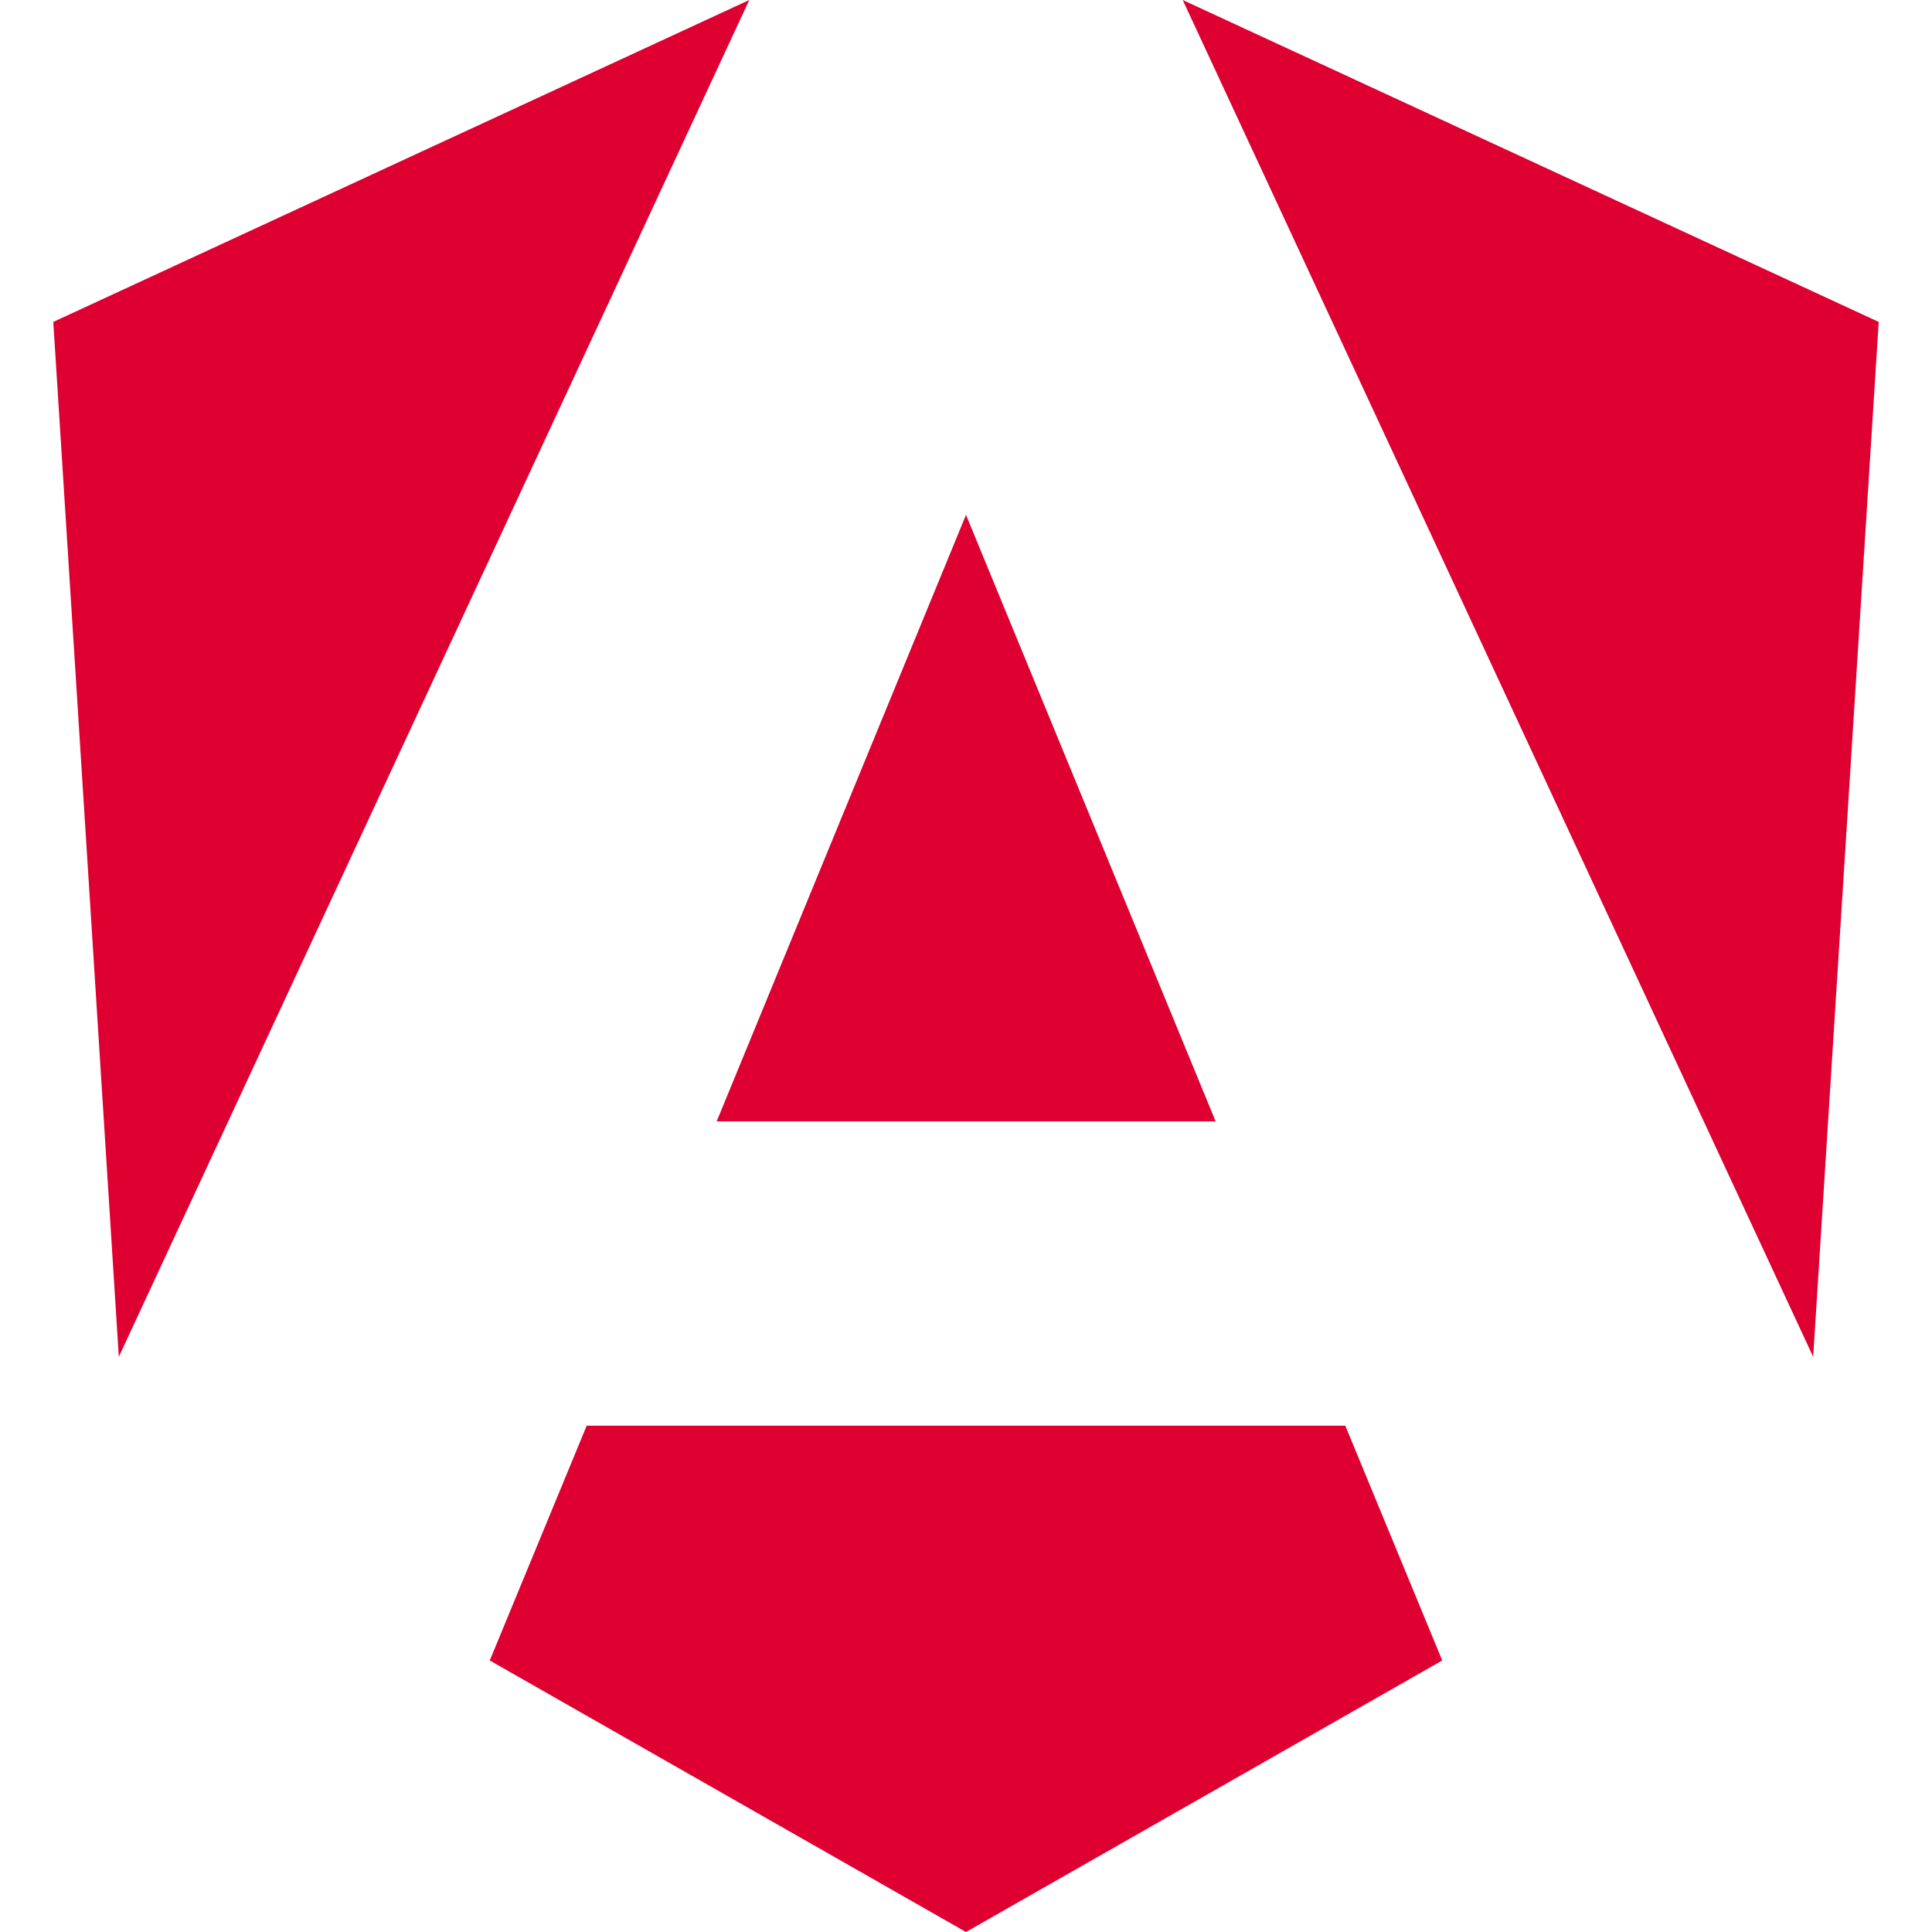
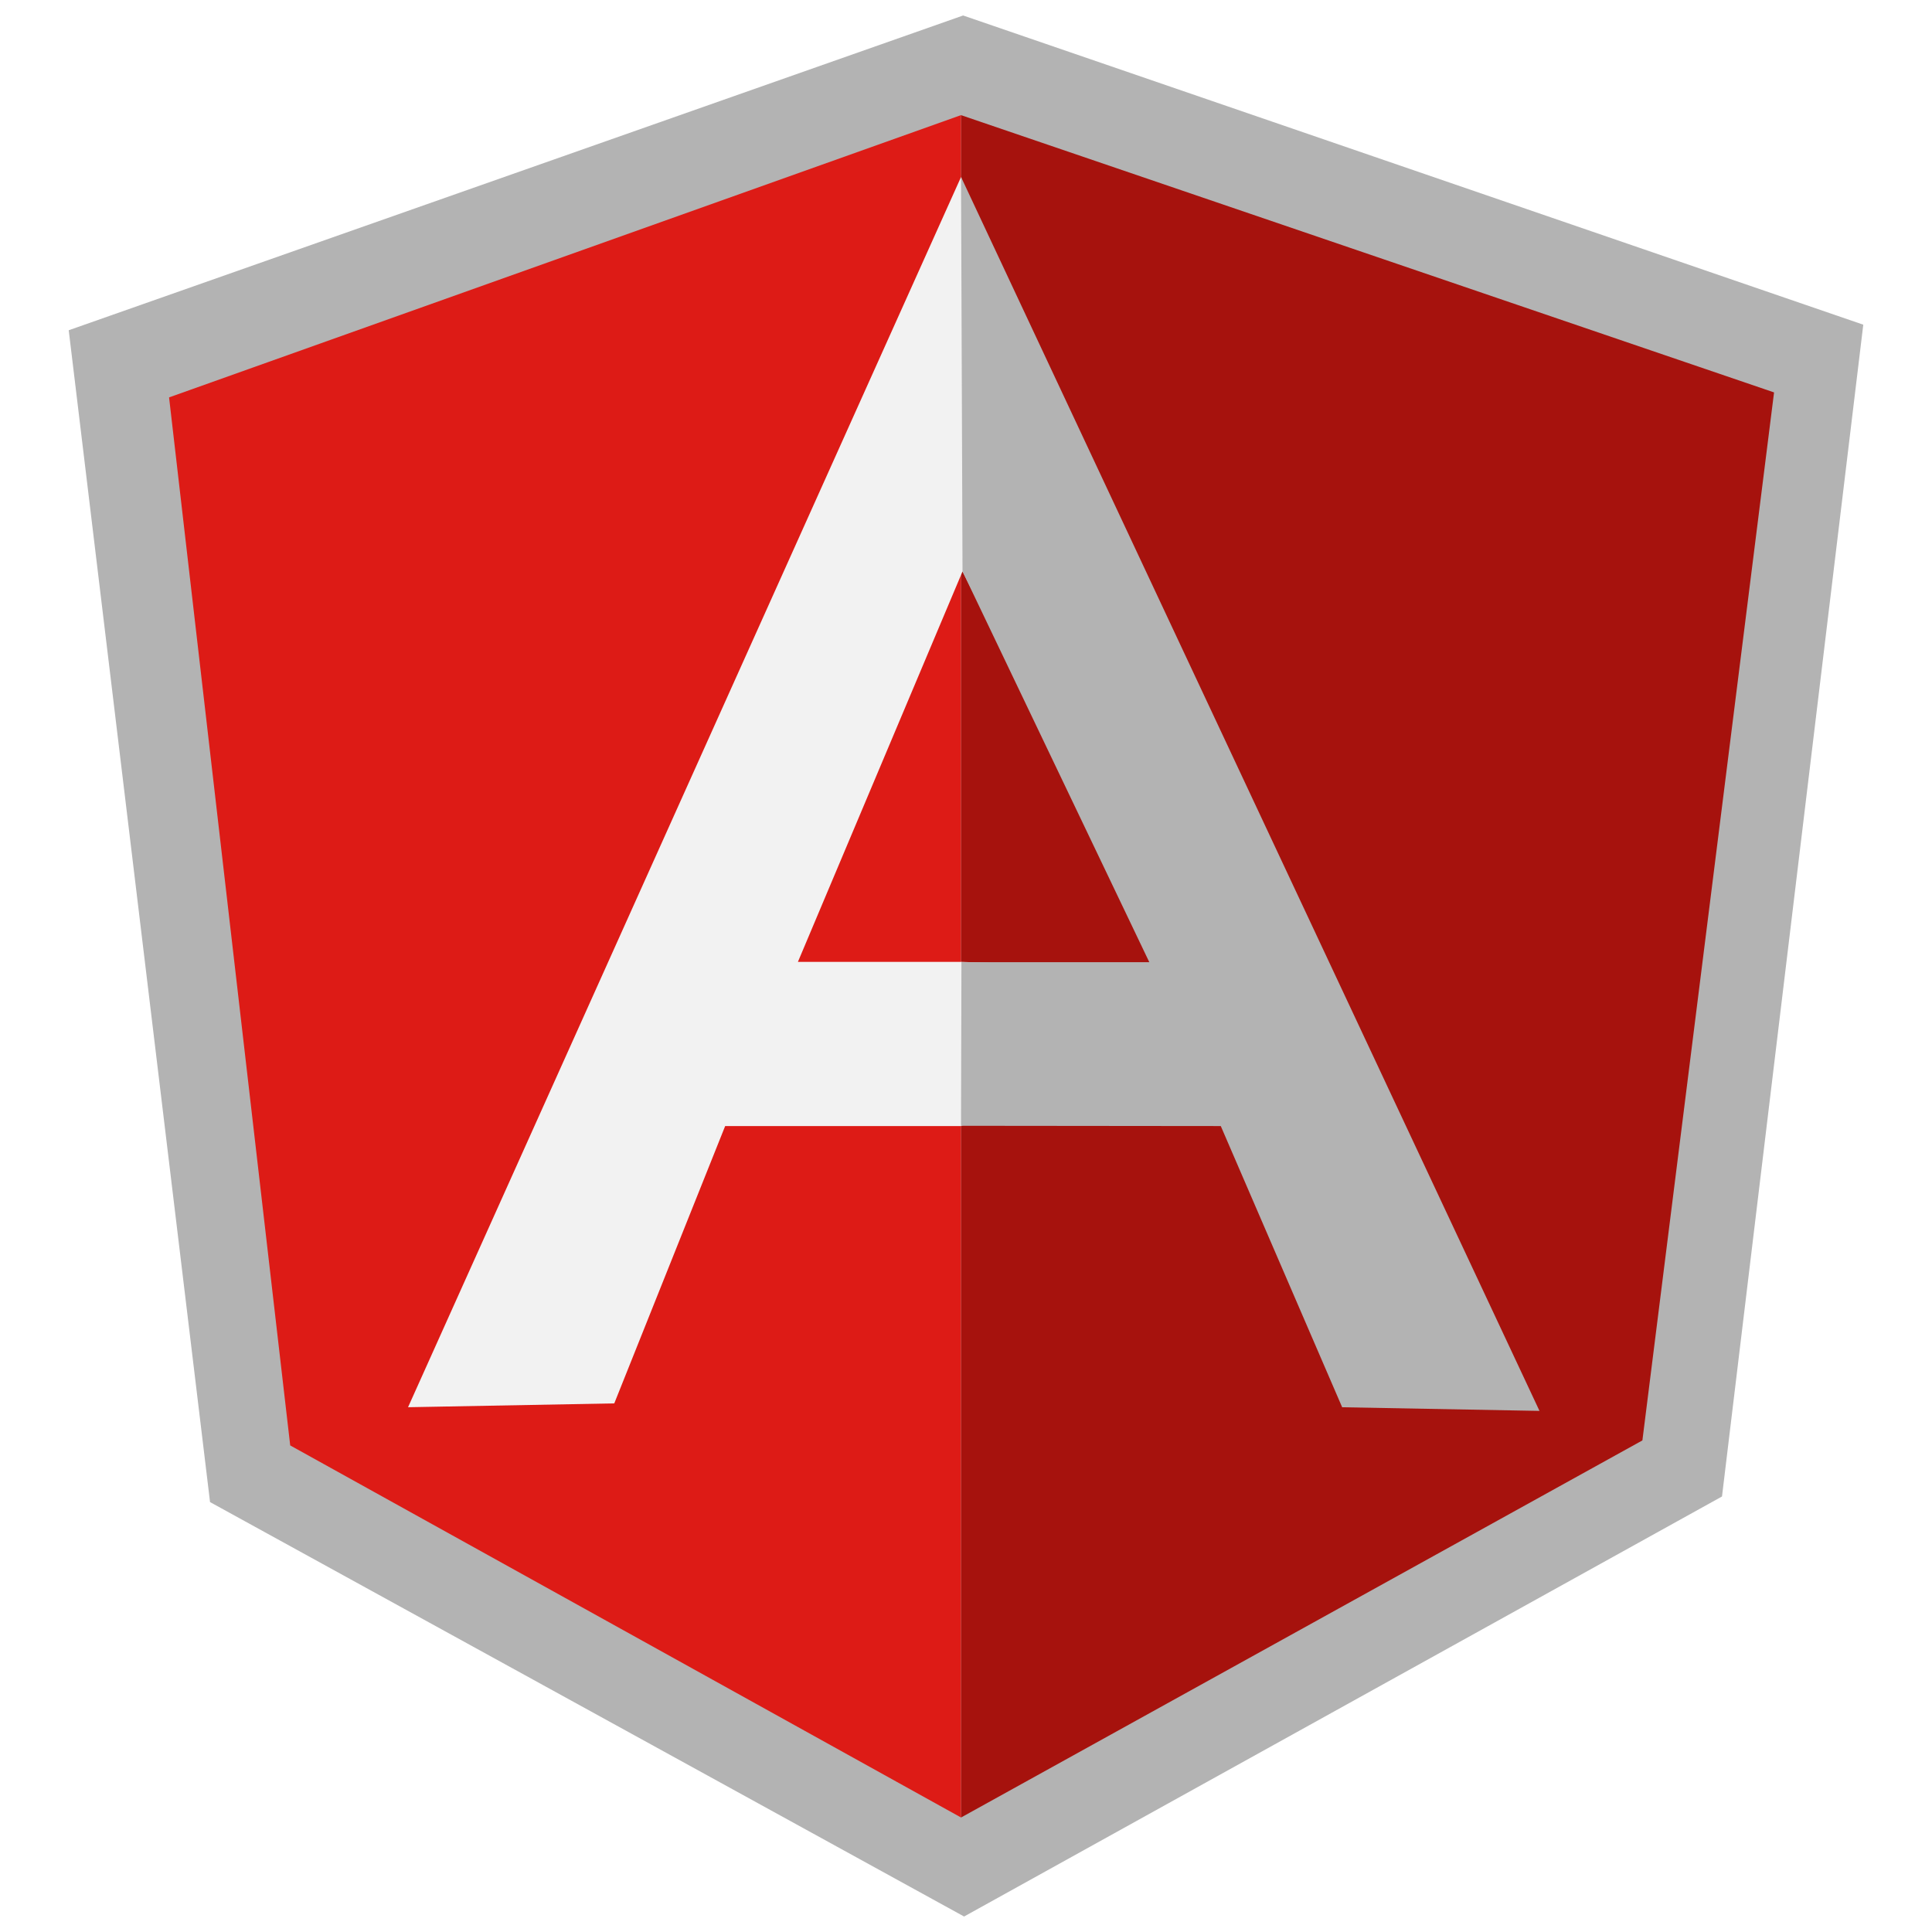
- <svg xmlns="http://www.w3.org/2000/svg" fill="#DD0031" role="img" viewBox="0 0 24 24">
-   <path d="M16.712 17.711H7.288l-1.204 2.916L12 24l5.916-3.373-1.204-2.916ZM14.692 0l7.832 16.855.814-12.856L14.692 0ZM9.308 0 .662 3.999l.814 12.856L9.308 0Zm-.405 13.93h6.198L12 6.396 8.903 13.93Z" />
+ <svg xmlns="http://www.w3.org/2000/svg" viewBox="0 0 128 128">
+   <path fill="#B3B3B3" d="M63.81 1.026L4.553 21.88l9.363 77.637 49.957 27.457 50.214-27.828 9.36-77.635z" />
+   <path fill="#A6120D" d="M117.536 25.998L63.672 7.629v112.785l45.141-24.983z" />
+   <path fill="#DD1B16" d="M11.201 26.329l8.026 69.434 44.444 24.651V7.627z" />
+   <path fill="#F2F2F2" d="M78.499 67.67l-14.827 6.934H48.044l-7.347 18.374-13.663.254 36.638-81.508L78.499 67.67zm-1.434-3.491L63.77 37.858 52.864 63.726h10.807l13.394.453z" />
+   <path fill="#B3B3B3" d="M63.671 11.724l.098 26.134 12.375 25.888H63.698l-.027 10.841 17.209.017 8.042 18.63 13.074.242z" />
</svg>
